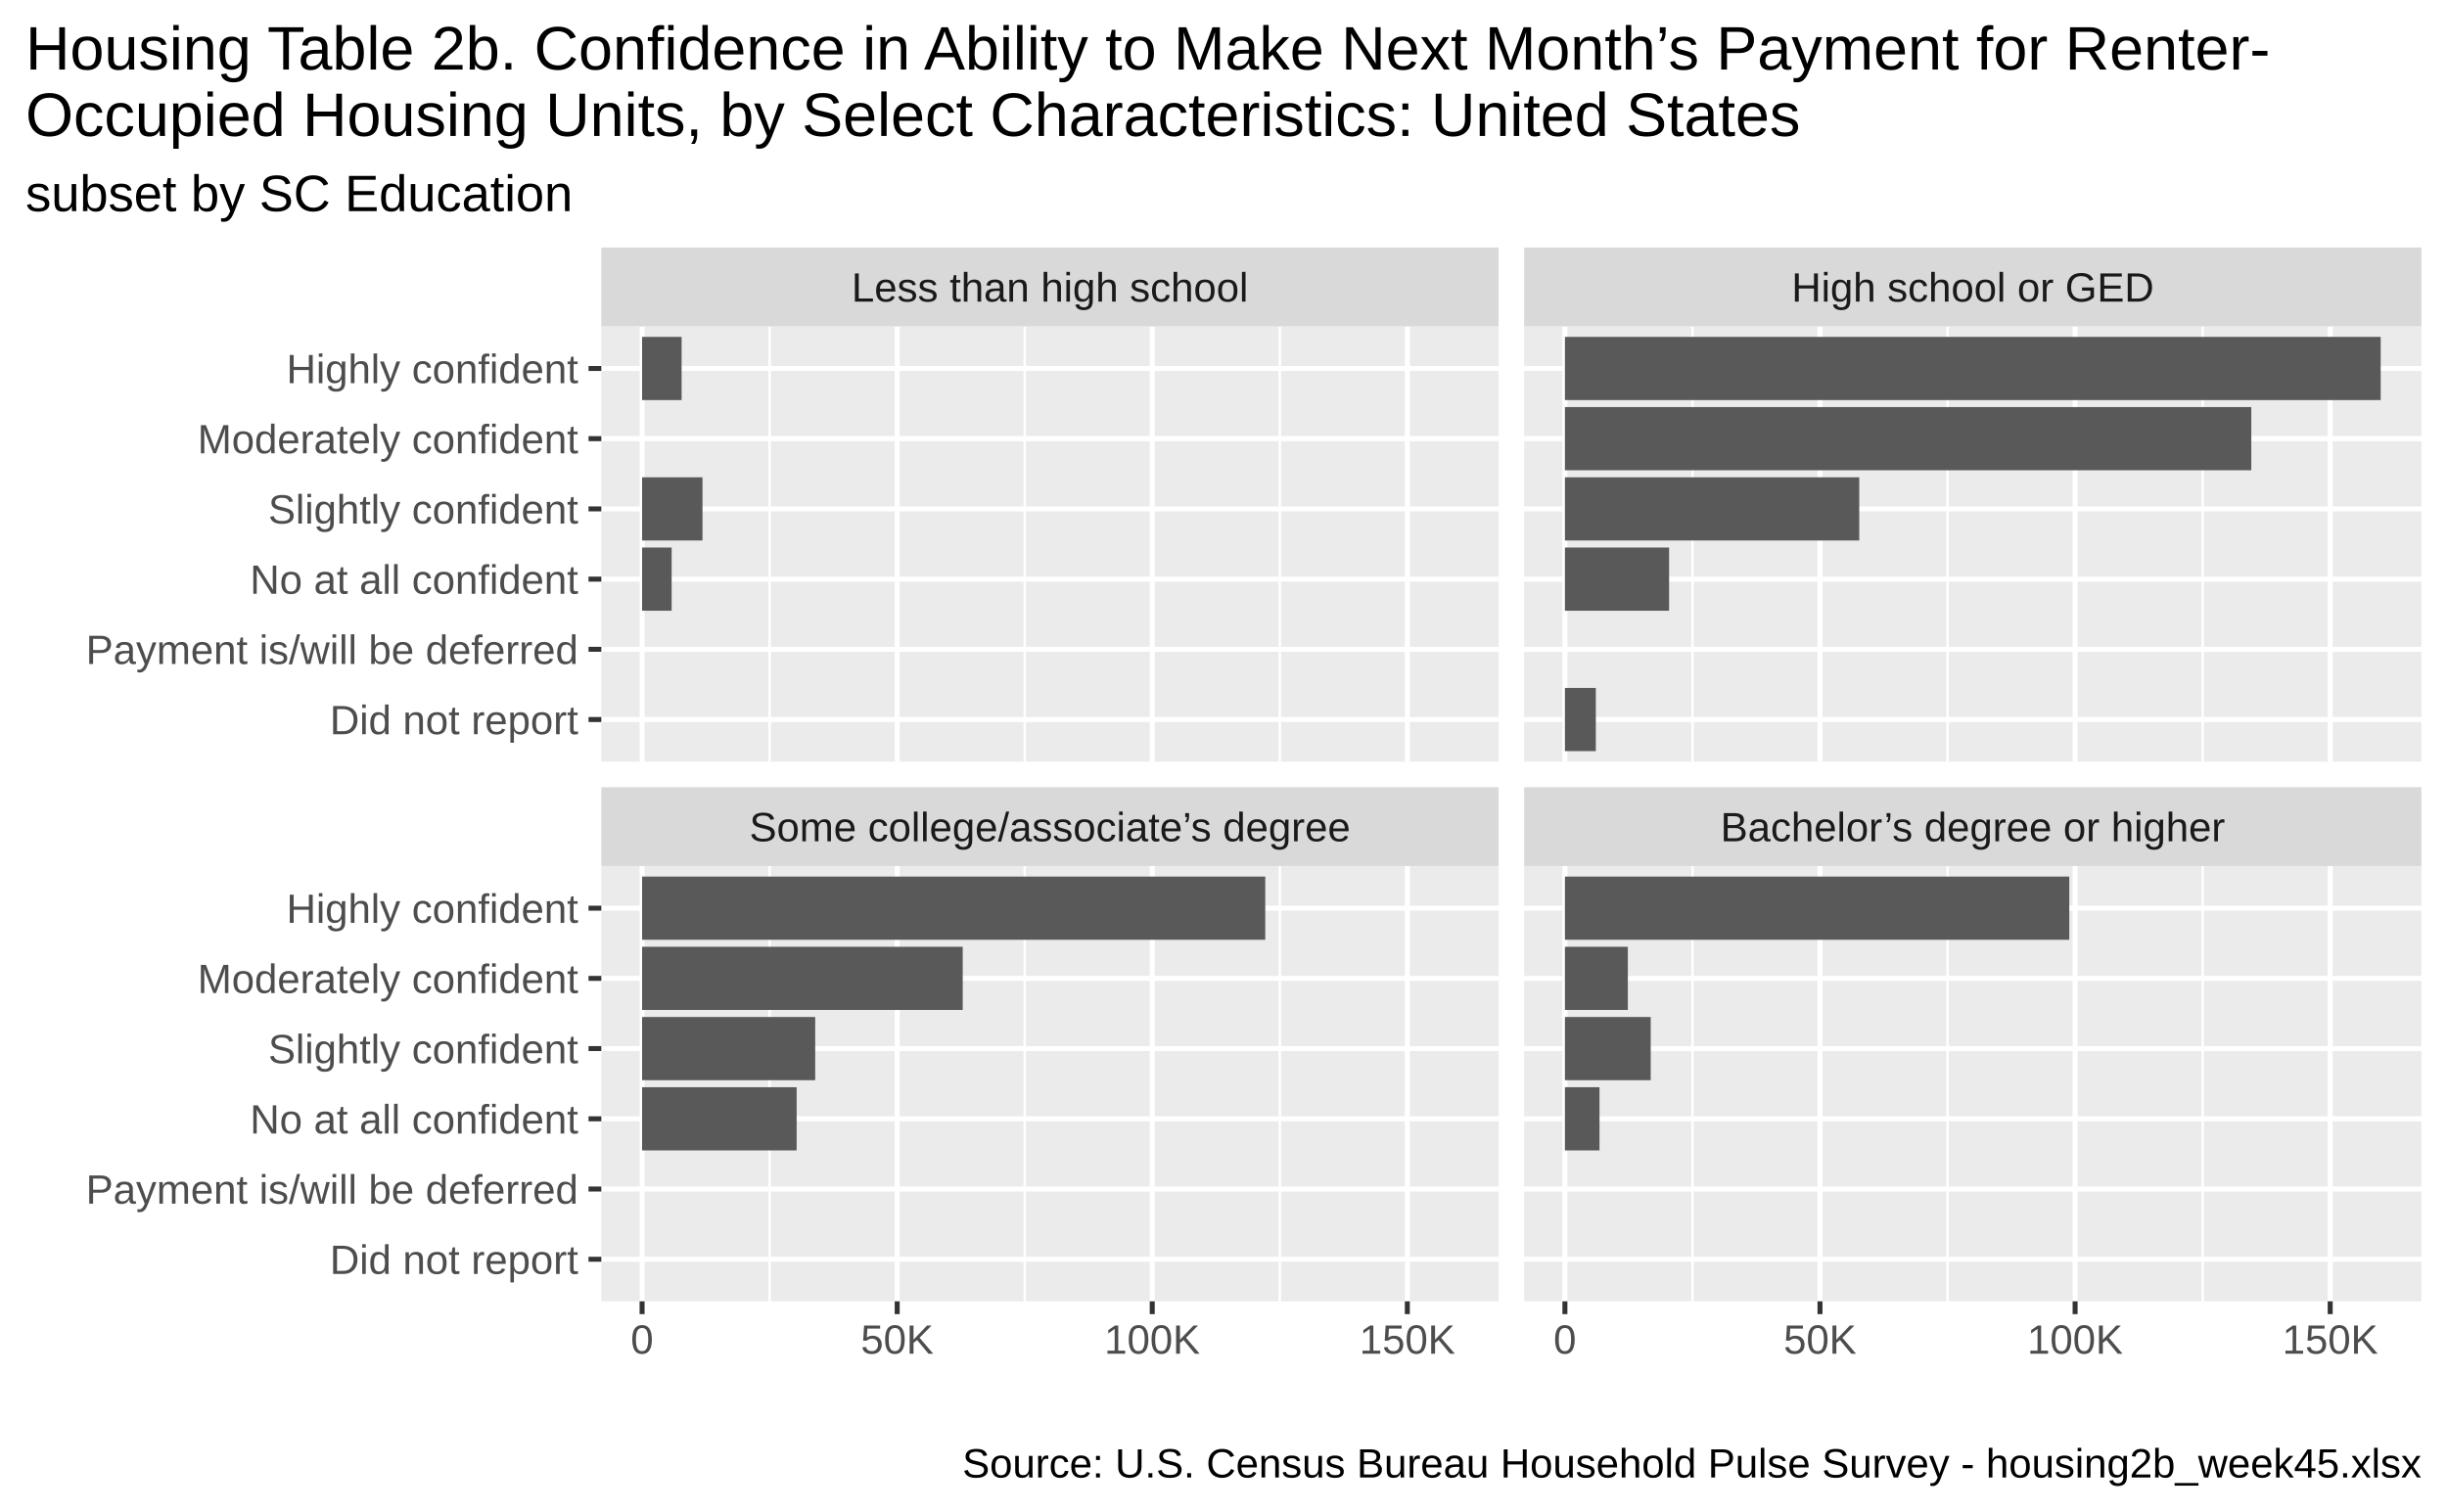
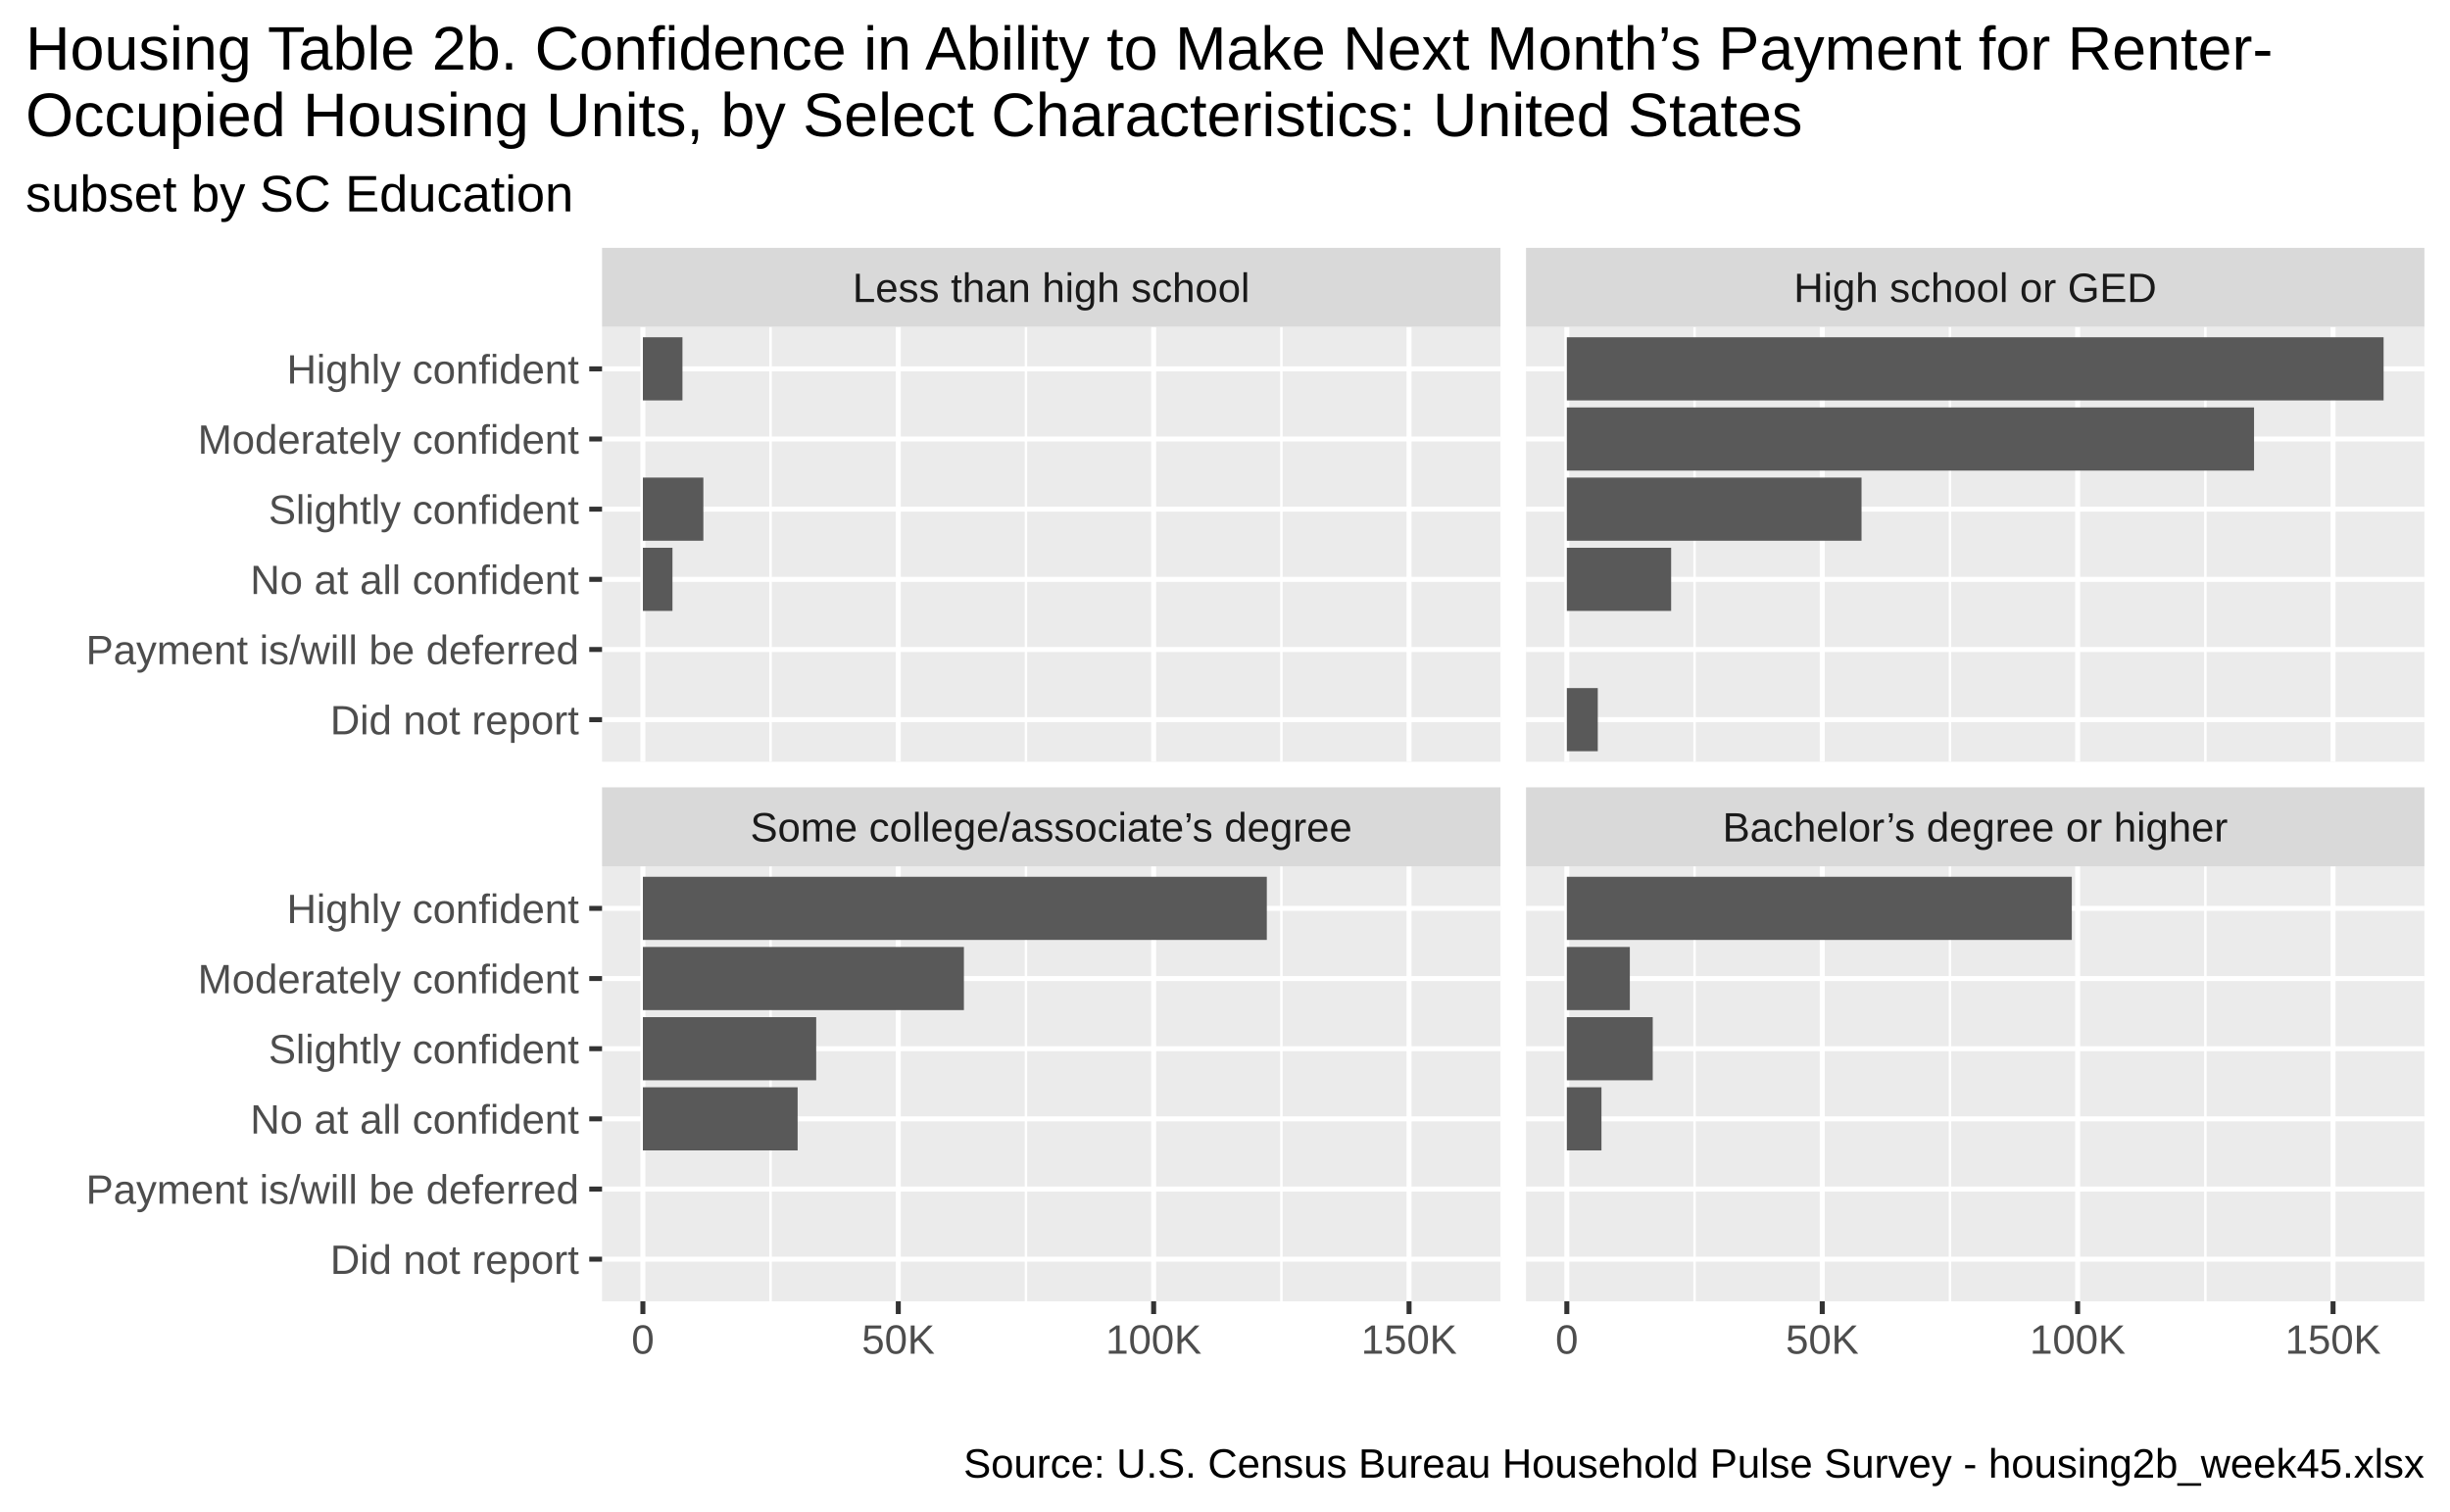
- <svg xmlns="http://www.w3.org/2000/svg" class="svglite" width="525.00pt" height="324.38pt" viewBox="0 0 525.00 324.38">
+ <svg xmlns="http://www.w3.org/2000/svg" class="svglite" width="525.00pt" height="324.00pt" viewBox="0 0 525.00 324.00">
  <defs>
    <style type="text/css">
    .svglite line, .svglite polyline, .svglite polygon, .svglite path, .svglite rect, .svglite circle {
      fill: none;
      stroke: #000000;
      stroke-linecap: round;
      stroke-linejoin: round;
      stroke-miterlimit: 10.00;
    }
    .svglite text {
      white-space: pre;
    }
  </style>
  </defs>
  <rect width="100%" height="100%" style="stroke: none; fill: #FFFFFF;" />
  <defs>
-     <clipPath id="cpMC4wMHw1MjUuMDB8MC4wMHwzMjQuMzg=">
-       <rect x="0.00" y="0.00" width="525.00" height="324.38" />
-     </clipPath>
-   </defs>
-   <g clip-path="url(#cpMC4wMHw1MjUuMDB8MC4wMHwzMjQuMzg=)">
-     <rect x="-0" y="-0" width="525.00" height="324.38" style="stroke-width: 1.07; stroke: #FFFFFF; fill: #FFFFFF;" />
-   </g>
-   <defs>
-     <clipPath id="cpMTI5LjAxfDMyMS41Mnw3MC4wM3wxNjMuNDQ=">
-       <rect x="129.01" y="70.03" width="192.52" height="93.41" />
-     </clipPath>
-   </defs>
-   <g clip-path="url(#cpMTI5LjAxfDMyMS41Mnw3MC4wM3wxNjMuNDQ=)">
-     <rect x="129.01" y="70.03" width="192.52" height="93.41" style="stroke-width: 1.07; stroke: none; fill: #EBEBEB;" />
-     <polyline points="165.12,163.44 165.12,70.03 " style="stroke-width: 0.53; stroke: #FFFFFF; stroke-linecap: butt;" />
-     <polyline points="219.85,163.44 219.85,70.03 " style="stroke-width: 0.53; stroke: #FFFFFF; stroke-linecap: butt;" />
-     <polyline points="274.58,163.44 274.58,70.03 " style="stroke-width: 0.53; stroke: #FFFFFF; stroke-linecap: butt;" />
-     <polyline points="129.01,154.40 321.52,154.40 " style="stroke-width: 1.07; stroke: #FFFFFF; stroke-linecap: butt;" />
-     <polyline points="129.01,139.33 321.52,139.33 " style="stroke-width: 1.07; stroke: #FFFFFF; stroke-linecap: butt;" />
-     <polyline points="129.01,124.27 321.52,124.27 " style="stroke-width: 1.07; stroke: #FFFFFF; stroke-linecap: butt;" />
-     <polyline points="129.01,109.20 321.52,109.20 " style="stroke-width: 1.07; stroke: #FFFFFF; stroke-linecap: butt;" />
-     <polyline points="129.01,94.13 321.52,94.13 " style="stroke-width: 1.07; stroke: #FFFFFF; stroke-linecap: butt;" />
-     <polyline points="129.01,79.07 321.52,79.07 " style="stroke-width: 1.07; stroke: #FFFFFF; stroke-linecap: butt;" />
-     <polyline points="137.76,163.44 137.76,70.03 " style="stroke-width: 1.07; stroke: #FFFFFF; stroke-linecap: butt;" />
-     <polyline points="192.49,163.44 192.49,70.03 " style="stroke-width: 1.07; stroke: #FFFFFF; stroke-linecap: butt;" />
-     <polyline points="247.21,163.44 247.21,70.03 " style="stroke-width: 1.07; stroke: #FFFFFF; stroke-linecap: butt;" />
-     <polyline points="301.94,163.44 301.94,70.03 " style="stroke-width: 1.07; stroke: #FFFFFF; stroke-linecap: butt;" />
-     <rect x="137.76" y="147.62" width="0.00" height="13.56" style="stroke-width: 1.07; stroke: none; stroke-linecap: square; stroke-linejoin: miter; fill: #595959;" />
-     <rect x="137.76" y="72.29" width="8.48" height="13.56" style="stroke-width: 1.07; stroke: none; stroke-linecap: square; stroke-linejoin: miter; fill: #595959;" />
-     <rect x="137.76" y="87.35" width="0.00" height="13.56" style="stroke-width: 1.07; stroke: none; stroke-linecap: square; stroke-linejoin: miter; fill: #595959;" />
-     <rect x="137.76" y="117.49" width="6.34" height="13.56" style="stroke-width: 1.07; stroke: none; stroke-linecap: square; stroke-linejoin: miter; fill: #595959;" />
-     <rect x="137.76" y="132.55" width="0.00" height="13.56" style="stroke-width: 1.07; stroke: none; stroke-linecap: square; stroke-linejoin: miter; fill: #595959;" />
-     <rect x="137.76" y="102.42" width="12.96" height="13.56" style="stroke-width: 1.07; stroke: none; stroke-linecap: square; stroke-linejoin: miter; fill: #595959;" />
-   </g>
-   <g clip-path="url(#cpMC4wMHw1MjUuMDB8MC4wMHwzMjQuMzg=)">
- </g>
-   <defs>
-     <clipPath id="cpMTI5LjAxfDMyMS41MnwxODUuODR8Mjc5LjI1">
-       <rect x="129.01" y="185.84" width="192.52" height="93.41" />
-     </clipPath>
-   </defs>
-   <g clip-path="url(#cpMTI5LjAxfDMyMS41MnwxODUuODR8Mjc5LjI1)">
-     <rect x="129.01" y="185.84" width="192.52" height="93.41" style="stroke-width: 1.07; stroke: none; fill: #EBEBEB;" />
-     <polyline points="165.12,279.25 165.12,185.84 " style="stroke-width: 0.53; stroke: #FFFFFF; stroke-linecap: butt;" />
-     <polyline points="219.85,279.25 219.85,185.84 " style="stroke-width: 0.53; stroke: #FFFFFF; stroke-linecap: butt;" />
-     <polyline points="274.58,279.25 274.58,185.84 " style="stroke-width: 0.53; stroke: #FFFFFF; stroke-linecap: butt;" />
-     <polyline points="129.01,270.21 321.52,270.21 " style="stroke-width: 1.07; stroke: #FFFFFF; stroke-linecap: butt;" />
-     <polyline points="129.01,255.14 321.52,255.14 " style="stroke-width: 1.07; stroke: #FFFFFF; stroke-linecap: butt;" />
-     <polyline points="129.01,240.08 321.52,240.08 " style="stroke-width: 1.07; stroke: #FFFFFF; stroke-linecap: butt;" />
-     <polyline points="129.01,225.01 321.52,225.01 " style="stroke-width: 1.07; stroke: #FFFFFF; stroke-linecap: butt;" />
-     <polyline points="129.01,209.94 321.52,209.94 " style="stroke-width: 1.07; stroke: #FFFFFF; stroke-linecap: butt;" />
-     <polyline points="129.01,194.88 321.52,194.88 " style="stroke-width: 1.07; stroke: #FFFFFF; stroke-linecap: butt;" />
-     <polyline points="137.76,279.25 137.76,185.84 " style="stroke-width: 1.07; stroke: #FFFFFF; stroke-linecap: butt;" />
-     <polyline points="192.49,279.25 192.49,185.84 " style="stroke-width: 1.07; stroke: #FFFFFF; stroke-linecap: butt;" />
-     <polyline points="247.21,279.25 247.21,185.84 " style="stroke-width: 1.07; stroke: #FFFFFF; stroke-linecap: butt;" />
-     <polyline points="301.94,279.25 301.94,185.84 " style="stroke-width: 1.07; stroke: #FFFFFF; stroke-linecap: butt;" />
-     <rect x="137.76" y="263.43" width="0.00" height="13.56" style="stroke-width: 1.07; stroke: none; stroke-linecap: square; stroke-linejoin: miter; fill: #595959;" />
-     <rect x="137.76" y="188.10" width="133.70" height="13.56" style="stroke-width: 1.07; stroke: none; stroke-linecap: square; stroke-linejoin: miter; fill: #595959;" />
-     <rect x="137.76" y="203.16" width="68.79" height="13.56" style="stroke-width: 1.07; stroke: none; stroke-linecap: square; stroke-linejoin: miter; fill: #595959;" />
-     <rect x="137.76" y="233.30" width="33.16" height="13.56" style="stroke-width: 1.07; stroke: none; stroke-linecap: square; stroke-linejoin: miter; fill: #595959;" />
-     <rect x="137.76" y="248.36" width="0.00" height="13.56" style="stroke-width: 1.07; stroke: none; stroke-linecap: square; stroke-linejoin: miter; fill: #595959;" />
-     <rect x="137.76" y="218.23" width="37.14" height="13.56" style="stroke-width: 1.07; stroke: none; stroke-linecap: square; stroke-linejoin: miter; fill: #595959;" />
-   </g>
-   <g clip-path="url(#cpMC4wMHw1MjUuMDB8MC4wMHwzMjQuMzg=)">
- </g>
-   <defs>
-     <clipPath id="cpMzI3LjAwfDUxOS41Mnw3MC4wM3wxNjMuNDQ=">
-       <rect x="327.00" y="70.03" width="192.52" height="93.41" />
-     </clipPath>
-   </defs>
-   <g clip-path="url(#cpMzI3LjAwfDUxOS41Mnw3MC4wM3wxNjMuNDQ=)">
-     <rect x="327.00" y="70.03" width="192.52" height="93.41" style="stroke-width: 1.07; stroke: none; fill: #EBEBEB;" />
-     <polyline points="363.12,163.44 363.12,70.03 " style="stroke-width: 0.53; stroke: #FFFFFF; stroke-linecap: butt;" />
-     <polyline points="417.85,163.44 417.85,70.03 " style="stroke-width: 0.53; stroke: #FFFFFF; stroke-linecap: butt;" />
-     <polyline points="472.58,163.44 472.58,70.03 " style="stroke-width: 0.53; stroke: #FFFFFF; stroke-linecap: butt;" />
-     <polyline points="327.00,154.40 519.52,154.40 " style="stroke-width: 1.07; stroke: #FFFFFF; stroke-linecap: butt;" />
-     <polyline points="327.00,139.33 519.52,139.33 " style="stroke-width: 1.07; stroke: #FFFFFF; stroke-linecap: butt;" />
-     <polyline points="327.00,124.27 519.52,124.27 " style="stroke-width: 1.07; stroke: #FFFFFF; stroke-linecap: butt;" />
-     <polyline points="327.00,109.20 519.52,109.20 " style="stroke-width: 1.07; stroke: #FFFFFF; stroke-linecap: butt;" />
-     <polyline points="327.00,94.13 519.52,94.13 " style="stroke-width: 1.07; stroke: #FFFFFF; stroke-linecap: butt;" />
-     <polyline points="327.00,79.07 519.52,79.07 " style="stroke-width: 1.07; stroke: #FFFFFF; stroke-linecap: butt;" />
-     <polyline points="335.75,163.44 335.75,70.03 " style="stroke-width: 1.07; stroke: #FFFFFF; stroke-linecap: butt;" />
-     <polyline points="390.48,163.44 390.48,70.03 " style="stroke-width: 1.07; stroke: #FFFFFF; stroke-linecap: butt;" />
-     <polyline points="445.21,163.44 445.21,70.03 " style="stroke-width: 1.07; stroke: #FFFFFF; stroke-linecap: butt;" />
-     <polyline points="499.94,163.44 499.94,70.03 " style="stroke-width: 1.07; stroke: #FFFFFF; stroke-linecap: butt;" />
-     <rect x="335.75" y="147.62" width="6.63" height="13.56" style="stroke-width: 1.07; stroke: none; stroke-linecap: square; stroke-linejoin: miter; fill: #595959;" />
-     <rect x="335.75" y="72.29" width="175.02" height="13.56" style="stroke-width: 1.07; stroke: none; stroke-linecap: square; stroke-linejoin: miter; fill: #595959;" />
-     <rect x="335.75" y="87.35" width="147.26" height="13.56" style="stroke-width: 1.07; stroke: none; stroke-linecap: square; stroke-linejoin: miter; fill: #595959;" />
-     <rect x="335.75" y="117.49" width="22.35" height="13.56" style="stroke-width: 1.07; stroke: none; stroke-linecap: square; stroke-linejoin: miter; fill: #595959;" />
-     <rect x="335.75" y="132.55" width="0.00" height="13.56" style="stroke-width: 1.07; stroke: none; stroke-linecap: square; stroke-linejoin: miter; fill: #595959;" />
-     <rect x="335.75" y="102.42" width="63.15" height="13.56" style="stroke-width: 1.07; stroke: none; stroke-linecap: square; stroke-linejoin: miter; fill: #595959;" />
-   </g>
-   <g clip-path="url(#cpMC4wMHw1MjUuMDB8MC4wMHwzMjQuMzg=)">
- </g>
-   <defs>
-     <clipPath id="cpMzI3LjAwfDUxOS41MnwxODUuODR8Mjc5LjI1">
-       <rect x="327.00" y="185.84" width="192.52" height="93.41" />
-     </clipPath>
-   </defs>
-   <g clip-path="url(#cpMzI3LjAwfDUxOS41MnwxODUuODR8Mjc5LjI1)">
-     <rect x="327.00" y="185.84" width="192.52" height="93.41" style="stroke-width: 1.07; stroke: none; fill: #EBEBEB;" />
-     <polyline points="363.12,279.25 363.12,185.84 " style="stroke-width: 0.53; stroke: #FFFFFF; stroke-linecap: butt;" />
-     <polyline points="417.85,279.25 417.85,185.84 " style="stroke-width: 0.53; stroke: #FFFFFF; stroke-linecap: butt;" />
-     <polyline points="472.58,279.25 472.58,185.84 " style="stroke-width: 0.53; stroke: #FFFFFF; stroke-linecap: butt;" />
-     <polyline points="327.00,270.21 519.52,270.21 " style="stroke-width: 1.07; stroke: #FFFFFF; stroke-linecap: butt;" />
-     <polyline points="327.00,255.14 519.52,255.14 " style="stroke-width: 1.07; stroke: #FFFFFF; stroke-linecap: butt;" />
-     <polyline points="327.00,240.08 519.52,240.08 " style="stroke-width: 1.07; stroke: #FFFFFF; stroke-linecap: butt;" />
-     <polyline points="327.00,225.01 519.52,225.01 " style="stroke-width: 1.07; stroke: #FFFFFF; stroke-linecap: butt;" />
-     <polyline points="327.00,209.94 519.52,209.94 " style="stroke-width: 1.07; stroke: #FFFFFF; stroke-linecap: butt;" />
-     <polyline points="327.00,194.88 519.52,194.88 " style="stroke-width: 1.07; stroke: #FFFFFF; stroke-linecap: butt;" />
-     <polyline points="335.75,279.25 335.75,185.84 " style="stroke-width: 1.07; stroke: #FFFFFF; stroke-linecap: butt;" />
-     <polyline points="390.48,279.25 390.48,185.84 " style="stroke-width: 1.07; stroke: #FFFFFF; stroke-linecap: butt;" />
-     <polyline points="445.21,279.25 445.21,185.84 " style="stroke-width: 1.07; stroke: #FFFFFF; stroke-linecap: butt;" />
-     <polyline points="499.94,279.25 499.94,185.84 " style="stroke-width: 1.07; stroke: #FFFFFF; stroke-linecap: butt;" />
-     <rect x="335.75" y="263.43" width="0.00" height="13.56" style="stroke-width: 1.07; stroke: none; stroke-linecap: square; stroke-linejoin: miter; fill: #595959;" />
-     <rect x="335.75" y="188.10" width="108.21" height="13.56" style="stroke-width: 1.07; stroke: none; stroke-linecap: square; stroke-linejoin: miter; fill: #595959;" />
-     <rect x="335.75" y="203.16" width="13.50" height="13.56" style="stroke-width: 1.07; stroke: none; stroke-linecap: square; stroke-linejoin: miter; fill: #595959;" />
-     <rect x="335.75" y="233.30" width="7.42" height="13.56" style="stroke-width: 1.07; stroke: none; stroke-linecap: square; stroke-linejoin: miter; fill: #595959;" />
-     <rect x="335.75" y="248.36" width="0.00" height="13.56" style="stroke-width: 1.07; stroke: none; stroke-linecap: square; stroke-linejoin: miter; fill: #595959;" />
-     <rect x="335.75" y="218.23" width="18.41" height="13.56" style="stroke-width: 1.07; stroke: none; stroke-linecap: square; stroke-linejoin: miter; fill: #595959;" />
-   </g>
-   <g clip-path="url(#cpMC4wMHw1MjUuMDB8MC4wMHwzMjQuMzg=)">
- </g>
-   <defs>
-     <clipPath id="cpMTI5LjAxfDMyMS41MnwxNjguOTJ8MTg1Ljg0">
-       <rect x="129.01" y="168.92" width="192.52" height="16.92" />
-     </clipPath>
-   </defs>
-   <g clip-path="url(#cpMTI5LjAxfDMyMS41MnwxNjguOTJ8MTg1Ljg0)">
-     <rect x="129.01" y="168.92" width="192.52" height="16.92" style="stroke-width: 1.07; stroke: none; fill: #D9D9D9;" />
-     <text x="225.26" y="180.53" text-anchor="middle" style="font-size: 8.80px;fill: #1A1A1A; font-family: &quot;Arial&quot;;" textLength="129.00px" lengthAdjust="spacingAndGlyphs">Some college/associate’s degree</text>
-   </g>
-   <g clip-path="url(#cpMC4wMHw1MjUuMDB8MC4wMHwzMjQuMzg=)">
- </g>
-   <defs>
-     <clipPath id="cpMzI3LjAwfDUxOS41MnwxNjguOTJ8MTg1Ljg0">
-       <rect x="327.00" y="168.92" width="192.52" height="16.92" />
-     </clipPath>
-   </defs>
-   <g clip-path="url(#cpMzI3LjAwfDUxOS41MnwxNjguOTJ8MTg1Ljg0)">
-     <rect x="327.00" y="168.92" width="192.52" height="16.92" style="stroke-width: 1.07; stroke: none; fill: #D9D9D9;" />
-     <text x="423.26" y="180.53" text-anchor="middle" style="font-size: 8.80px;fill: #1A1A1A; font-family: &quot;Arial&quot;;" textLength="108.30px" lengthAdjust="spacingAndGlyphs">Bachelor’s degree or higher</text>
-   </g>
-   <g clip-path="url(#cpMC4wMHw1MjUuMDB8MC4wMHwzMjQuMzg=)">
+     <clipPath id="cpMC4wMHw1MjUuMDB8MC4wMHwzMjQuMDA=">
+       <rect x="0.00" y="0.00" width="525.00" height="324.00" />
+     </clipPath>
+   </defs>
+   <g clip-path="url(#cpMC4wMHw1MjUuMDB8MC4wMHwzMjQuMDA=)">
+     <rect x="-0" y="0.00" width="525.00" height="324.00" style="stroke-width: 1.07; stroke: #FFFFFF; fill: #FFFFFF;" />
+   </g>
+   <defs>
+     <clipPath id="cpMTI5LjAxfDMyMS41Mnw3MC4wM3wxNjMuMjU=">
+       <rect x="129.01" y="70.03" width="192.52" height="93.23" />
+     </clipPath>
+   </defs>
+   <g clip-path="url(#cpMTI5LjAxfDMyMS41Mnw3MC4wM3wxNjMuMjU=)">
+     <rect x="129.01" y="70.03" width="192.52" height="93.23" style="stroke-width: 1.07; stroke: none; fill: #EBEBEB;" />
+     <polyline points="165.12,163.25 165.12,70.03 " style="stroke-width: 0.53; stroke: #FFFFFF; stroke-linecap: butt;" />
+     <polyline points="219.85,163.25 219.85,70.03 " style="stroke-width: 0.53; stroke: #FFFFFF; stroke-linecap: butt;" />
+     <polyline points="274.58,163.25 274.58,70.03 " style="stroke-width: 0.53; stroke: #FFFFFF; stroke-linecap: butt;" />
+     <polyline points="129.01,154.23 321.52,154.23 " style="stroke-width: 1.07; stroke: #FFFFFF; stroke-linecap: butt;" />
+     <polyline points="129.01,139.19 321.52,139.19 " style="stroke-width: 1.07; stroke: #FFFFFF; stroke-linecap: butt;" />
+     <polyline points="129.01,124.16 321.52,124.16 " style="stroke-width: 1.07; stroke: #FFFFFF; stroke-linecap: butt;" />
+     <polyline points="129.01,109.12 321.52,109.12 " style="stroke-width: 1.07; stroke: #FFFFFF; stroke-linecap: butt;" />
+     <polyline points="129.01,94.08 321.52,94.08 " style="stroke-width: 1.07; stroke: #FFFFFF; stroke-linecap: butt;" />
+     <polyline points="129.01,79.05 321.52,79.05 " style="stroke-width: 1.07; stroke: #FFFFFF; stroke-linecap: butt;" />
+     <polyline points="137.76,163.25 137.76,70.03 " style="stroke-width: 1.07; stroke: #FFFFFF; stroke-linecap: butt;" />
+     <polyline points="192.49,163.25 192.49,70.03 " style="stroke-width: 1.07; stroke: #FFFFFF; stroke-linecap: butt;" />
+     <polyline points="247.21,163.25 247.21,70.03 " style="stroke-width: 1.07; stroke: #FFFFFF; stroke-linecap: butt;" />
+     <polyline points="301.94,163.25 301.94,70.03 " style="stroke-width: 1.07; stroke: #FFFFFF; stroke-linecap: butt;" />
+     <rect x="137.76" y="147.46" width="0.00" height="13.53" style="stroke-width: 1.07; stroke: none; stroke-linecap: square; stroke-linejoin: miter; fill: #595959;" />
+     <rect x="137.76" y="72.28" width="8.48" height="13.53" style="stroke-width: 1.07; stroke: none; stroke-linecap: square; stroke-linejoin: miter; fill: #595959;" />
+     <rect x="137.76" y="87.32" width="0.00" height="13.53" style="stroke-width: 1.07; stroke: none; stroke-linecap: square; stroke-linejoin: miter; fill: #595959;" />
+     <rect x="137.76" y="117.39" width="6.34" height="13.53" style="stroke-width: 1.07; stroke: none; stroke-linecap: square; stroke-linejoin: miter; fill: #595959;" />
+     <rect x="137.76" y="132.43" width="0.00" height="13.53" style="stroke-width: 1.07; stroke: none; stroke-linecap: square; stroke-linejoin: miter; fill: #595959;" />
+     <rect x="137.76" y="102.35" width="12.96" height="13.53" style="stroke-width: 1.07; stroke: none; stroke-linecap: square; stroke-linejoin: miter; fill: #595959;" />
+   </g>
+   <g clip-path="url(#cpMC4wMHw1MjUuMDB8MC4wMHwzMjQuMDA=)">
+ </g>
+   <defs>
+     <clipPath id="cpMTI5LjAxfDMyMS41MnwxODUuNjV8Mjc4Ljg3">
+       <rect x="129.01" y="185.65" width="192.52" height="93.23" />
+     </clipPath>
+   </defs>
+   <g clip-path="url(#cpMTI5LjAxfDMyMS41MnwxODUuNjV8Mjc4Ljg3)">
+     <rect x="129.01" y="185.65" width="192.52" height="93.23" style="stroke-width: 1.07; stroke: none; fill: #EBEBEB;" />
+     <polyline points="165.12,278.87 165.12,185.65 " style="stroke-width: 0.53; stroke: #FFFFFF; stroke-linecap: butt;" />
+     <polyline points="219.85,278.87 219.85,185.65 " style="stroke-width: 0.53; stroke: #FFFFFF; stroke-linecap: butt;" />
+     <polyline points="274.58,278.87 274.58,185.65 " style="stroke-width: 0.53; stroke: #FFFFFF; stroke-linecap: butt;" />
+     <polyline points="129.01,269.85 321.52,269.85 " style="stroke-width: 1.07; stroke: #FFFFFF; stroke-linecap: butt;" />
+     <polyline points="129.01,254.82 321.52,254.82 " style="stroke-width: 1.07; stroke: #FFFFFF; stroke-linecap: butt;" />
+     <polyline points="129.01,239.78 321.52,239.78 " style="stroke-width: 1.07; stroke: #FFFFFF; stroke-linecap: butt;" />
+     <polyline points="129.01,224.74 321.52,224.74 " style="stroke-width: 1.07; stroke: #FFFFFF; stroke-linecap: butt;" />
+     <polyline points="129.01,209.71 321.52,209.71 " style="stroke-width: 1.07; stroke: #FFFFFF; stroke-linecap: butt;" />
+     <polyline points="129.01,194.67 321.52,194.67 " style="stroke-width: 1.07; stroke: #FFFFFF; stroke-linecap: butt;" />
+     <polyline points="137.76,278.87 137.76,185.65 " style="stroke-width: 1.07; stroke: #FFFFFF; stroke-linecap: butt;" />
+     <polyline points="192.49,278.87 192.49,185.65 " style="stroke-width: 1.07; stroke: #FFFFFF; stroke-linecap: butt;" />
+     <polyline points="247.21,278.87 247.21,185.65 " style="stroke-width: 1.07; stroke: #FFFFFF; stroke-linecap: butt;" />
+     <polyline points="301.94,278.87 301.94,185.65 " style="stroke-width: 1.07; stroke: #FFFFFF; stroke-linecap: butt;" />
+     <rect x="137.76" y="263.09" width="0.00" height="13.53" style="stroke-width: 1.07; stroke: none; stroke-linecap: square; stroke-linejoin: miter; fill: #595959;" />
+     <rect x="137.76" y="187.90" width="133.70" height="13.53" style="stroke-width: 1.07; stroke: none; stroke-linecap: square; stroke-linejoin: miter; fill: #595959;" />
+     <rect x="137.76" y="202.94" width="68.79" height="13.53" style="stroke-width: 1.07; stroke: none; stroke-linecap: square; stroke-linejoin: miter; fill: #595959;" />
+     <rect x="137.76" y="233.01" width="33.16" height="13.53" style="stroke-width: 1.07; stroke: none; stroke-linecap: square; stroke-linejoin: miter; fill: #595959;" />
+     <rect x="137.76" y="248.05" width="0.00" height="13.53" style="stroke-width: 1.07; stroke: none; stroke-linecap: square; stroke-linejoin: miter; fill: #595959;" />
+     <rect x="137.76" y="217.98" width="37.14" height="13.53" style="stroke-width: 1.07; stroke: none; stroke-linecap: square; stroke-linejoin: miter; fill: #595959;" />
+   </g>
+   <g clip-path="url(#cpMC4wMHw1MjUuMDB8MC4wMHwzMjQuMDA=)">
+ </g>
+   <defs>
+     <clipPath id="cpMzI3LjAwfDUxOS41Mnw3MC4wM3wxNjMuMjU=">
+       <rect x="327.00" y="70.03" width="192.52" height="93.23" />
+     </clipPath>
+   </defs>
+   <g clip-path="url(#cpMzI3LjAwfDUxOS41Mnw3MC4wM3wxNjMuMjU=)">
+     <rect x="327.00" y="70.03" width="192.52" height="93.23" style="stroke-width: 1.07; stroke: none; fill: #EBEBEB;" />
+     <polyline points="363.12,163.25 363.12,70.03 " style="stroke-width: 0.53; stroke: #FFFFFF; stroke-linecap: butt;" />
+     <polyline points="417.85,163.25 417.85,70.03 " style="stroke-width: 0.53; stroke: #FFFFFF; stroke-linecap: butt;" />
+     <polyline points="472.58,163.25 472.58,70.03 " style="stroke-width: 0.53; stroke: #FFFFFF; stroke-linecap: butt;" />
+     <polyline points="327.00,154.23 519.52,154.23 " style="stroke-width: 1.07; stroke: #FFFFFF; stroke-linecap: butt;" />
+     <polyline points="327.00,139.19 519.52,139.19 " style="stroke-width: 1.07; stroke: #FFFFFF; stroke-linecap: butt;" />
+     <polyline points="327.00,124.16 519.52,124.16 " style="stroke-width: 1.07; stroke: #FFFFFF; stroke-linecap: butt;" />
+     <polyline points="327.00,109.12 519.52,109.12 " style="stroke-width: 1.07; stroke: #FFFFFF; stroke-linecap: butt;" />
+     <polyline points="327.00,94.08 519.52,94.08 " style="stroke-width: 1.07; stroke: #FFFFFF; stroke-linecap: butt;" />
+     <polyline points="327.00,79.05 519.52,79.05 " style="stroke-width: 1.07; stroke: #FFFFFF; stroke-linecap: butt;" />
+     <polyline points="335.75,163.25 335.75,70.03 " style="stroke-width: 1.07; stroke: #FFFFFF; stroke-linecap: butt;" />
+     <polyline points="390.48,163.25 390.48,70.03 " style="stroke-width: 1.07; stroke: #FFFFFF; stroke-linecap: butt;" />
+     <polyline points="445.21,163.25 445.21,70.03 " style="stroke-width: 1.07; stroke: #FFFFFF; stroke-linecap: butt;" />
+     <polyline points="499.94,163.25 499.94,70.03 " style="stroke-width: 1.07; stroke: #FFFFFF; stroke-linecap: butt;" />
+     <rect x="335.75" y="147.46" width="6.63" height="13.53" style="stroke-width: 1.07; stroke: none; stroke-linecap: square; stroke-linejoin: miter; fill: #595959;" />
+     <rect x="335.75" y="72.28" width="175.02" height="13.53" style="stroke-width: 1.07; stroke: none; stroke-linecap: square; stroke-linejoin: miter; fill: #595959;" />
+     <rect x="335.75" y="87.32" width="147.26" height="13.53" style="stroke-width: 1.07; stroke: none; stroke-linecap: square; stroke-linejoin: miter; fill: #595959;" />
+     <rect x="335.75" y="117.39" width="22.35" height="13.53" style="stroke-width: 1.07; stroke: none; stroke-linecap: square; stroke-linejoin: miter; fill: #595959;" />
+     <rect x="335.75" y="132.43" width="0.00" height="13.53" style="stroke-width: 1.07; stroke: none; stroke-linecap: square; stroke-linejoin: miter; fill: #595959;" />
+     <rect x="335.75" y="102.35" width="63.15" height="13.53" style="stroke-width: 1.07; stroke: none; stroke-linecap: square; stroke-linejoin: miter; fill: #595959;" />
+   </g>
+   <g clip-path="url(#cpMC4wMHw1MjUuMDB8MC4wMHwzMjQuMDA=)">
+ </g>
+   <defs>
+     <clipPath id="cpMzI3LjAwfDUxOS41MnwxODUuNjV8Mjc4Ljg3">
+       <rect x="327.00" y="185.65" width="192.52" height="93.23" />
+     </clipPath>
+   </defs>
+   <g clip-path="url(#cpMzI3LjAwfDUxOS41MnwxODUuNjV8Mjc4Ljg3)">
+     <rect x="327.00" y="185.65" width="192.52" height="93.23" style="stroke-width: 1.07; stroke: none; fill: #EBEBEB;" />
+     <polyline points="363.12,278.87 363.12,185.65 " style="stroke-width: 0.53; stroke: #FFFFFF; stroke-linecap: butt;" />
+     <polyline points="417.85,278.87 417.85,185.65 " style="stroke-width: 0.53; stroke: #FFFFFF; stroke-linecap: butt;" />
+     <polyline points="472.58,278.87 472.58,185.65 " style="stroke-width: 0.53; stroke: #FFFFFF; stroke-linecap: butt;" />
+     <polyline points="327.00,269.85 519.52,269.85 " style="stroke-width: 1.07; stroke: #FFFFFF; stroke-linecap: butt;" />
+     <polyline points="327.00,254.82 519.52,254.82 " style="stroke-width: 1.07; stroke: #FFFFFF; stroke-linecap: butt;" />
+     <polyline points="327.00,239.78 519.52,239.78 " style="stroke-width: 1.07; stroke: #FFFFFF; stroke-linecap: butt;" />
+     <polyline points="327.00,224.74 519.52,224.74 " style="stroke-width: 1.07; stroke: #FFFFFF; stroke-linecap: butt;" />
+     <polyline points="327.00,209.71 519.52,209.71 " style="stroke-width: 1.07; stroke: #FFFFFF; stroke-linecap: butt;" />
+     <polyline points="327.00,194.67 519.52,194.67 " style="stroke-width: 1.07; stroke: #FFFFFF; stroke-linecap: butt;" />
+     <polyline points="335.75,278.87 335.75,185.65 " style="stroke-width: 1.07; stroke: #FFFFFF; stroke-linecap: butt;" />
+     <polyline points="390.48,278.87 390.48,185.65 " style="stroke-width: 1.07; stroke: #FFFFFF; stroke-linecap: butt;" />
+     <polyline points="445.21,278.87 445.21,185.65 " style="stroke-width: 1.07; stroke: #FFFFFF; stroke-linecap: butt;" />
+     <polyline points="499.94,278.87 499.94,185.65 " style="stroke-width: 1.07; stroke: #FFFFFF; stroke-linecap: butt;" />
+     <rect x="335.75" y="263.09" width="0.00" height="13.53" style="stroke-width: 1.07; stroke: none; stroke-linecap: square; stroke-linejoin: miter; fill: #595959;" />
+     <rect x="335.75" y="187.90" width="108.21" height="13.53" style="stroke-width: 1.07; stroke: none; stroke-linecap: square; stroke-linejoin: miter; fill: #595959;" />
+     <rect x="335.75" y="202.94" width="13.50" height="13.53" style="stroke-width: 1.07; stroke: none; stroke-linecap: square; stroke-linejoin: miter; fill: #595959;" />
+     <rect x="335.75" y="233.01" width="7.42" height="13.53" style="stroke-width: 1.07; stroke: none; stroke-linecap: square; stroke-linejoin: miter; fill: #595959;" />
+     <rect x="335.75" y="248.05" width="0.00" height="13.53" style="stroke-width: 1.07; stroke: none; stroke-linecap: square; stroke-linejoin: miter; fill: #595959;" />
+     <rect x="335.75" y="217.98" width="18.41" height="13.53" style="stroke-width: 1.07; stroke: none; stroke-linecap: square; stroke-linejoin: miter; fill: #595959;" />
+   </g>
+   <g clip-path="url(#cpMC4wMHw1MjUuMDB8MC4wMHwzMjQuMDA=)">
+ </g>
+   <defs>
+     <clipPath id="cpMTI5LjAxfDMyMS41MnwxNjguNzN8MTg1LjY1">
+       <rect x="129.01" y="168.73" width="192.52" height="16.92" />
+     </clipPath>
+   </defs>
+   <g clip-path="url(#cpMTI5LjAxfDMyMS41MnwxNjguNzN8MTg1LjY1)">
+     <rect x="129.01" y="168.73" width="192.52" height="16.92" style="stroke-width: 1.07; stroke: none; fill: #D9D9D9;" />
+     <text x="225.26" y="180.34" text-anchor="middle" style="font-size: 8.80px;fill: #1A1A1A; font-family: &quot;Arial&quot;;" textLength="129.00px" lengthAdjust="spacingAndGlyphs">Some college/associate’s degree</text>
+   </g>
+   <g clip-path="url(#cpMC4wMHw1MjUuMDB8MC4wMHwzMjQuMDA=)">
+ </g>
+   <defs>
+     <clipPath id="cpMzI3LjAwfDUxOS41MnwxNjguNzN8MTg1LjY1">
+       <rect x="327.00" y="168.73" width="192.52" height="16.92" />
+     </clipPath>
+   </defs>
+   <g clip-path="url(#cpMzI3LjAwfDUxOS41MnwxNjguNzN8MTg1LjY1)">
+     <rect x="327.00" y="168.73" width="192.52" height="16.92" style="stroke-width: 1.07; stroke: none; fill: #D9D9D9;" />
+     <text x="423.26" y="180.34" text-anchor="middle" style="font-size: 8.80px;fill: #1A1A1A; font-family: &quot;Arial&quot;;" textLength="108.30px" lengthAdjust="spacingAndGlyphs">Bachelor’s degree or higher</text>
+   </g>
+   <g clip-path="url(#cpMC4wMHw1MjUuMDB8MC4wMHwzMjQuMDA=)">
</g>
  <defs>
    <clipPath id="cpMTI5LjAxfDMyMS41Mnw1My4xMXw3MC4wMw==">
      <rect x="129.01" y="53.11" width="192.52" height="16.92" />
    </clipPath>
  </defs>
  <g clip-path="url(#cpMTI5LjAxfDMyMS41Mnw1My4xMXw3MC4wMw==)">
    <rect x="129.01" y="53.11" width="192.52" height="16.92" style="stroke-width: 1.07; stroke: none; fill: #D9D9D9;" />
    <text x="225.26" y="64.72" text-anchor="middle" style="font-size: 8.80px;fill: #1A1A1A; font-family: &quot;Arial&quot;;" textLength="85.15px" lengthAdjust="spacingAndGlyphs">Less than high school</text>
  </g>
-   <g clip-path="url(#cpMC4wMHw1MjUuMDB8MC4wMHwzMjQuMzg=)">
+   <g clip-path="url(#cpMC4wMHw1MjUuMDB8MC4wMHwzMjQuMDA=)">
</g>
  <defs>
    <clipPath id="cpMzI3LjAwfDUxOS41Mnw1My4xMXw3MC4wMw==">
      <rect x="327.00" y="53.11" width="192.52" height="16.92" />
    </clipPath>
  </defs>
  <g clip-path="url(#cpMzI3LjAwfDUxOS41Mnw1My4xMXw3MC4wMw==)">
    <rect x="327.00" y="53.11" width="192.52" height="16.92" style="stroke-width: 1.07; stroke: none; fill: #D9D9D9;" />
    <text x="423.26" y="64.72" text-anchor="middle" style="font-size: 8.80px;fill: #1A1A1A; font-family: &quot;Arial&quot;;" textLength="77.77px" lengthAdjust="spacingAndGlyphs">High school or GED</text>
  </g>
-   <g clip-path="url(#cpMC4wMHw1MjUuMDB8MC4wMHwzMjQuMzg=)">
-     <polyline points="137.76,281.99 137.76,279.25 " style="stroke-width: 1.07; stroke: #333333; stroke-linecap: butt;" />
-     <polyline points="192.49,281.99 192.49,279.25 " style="stroke-width: 1.07; stroke: #333333; stroke-linecap: butt;" />
-     <polyline points="247.21,281.99 247.21,279.25 " style="stroke-width: 1.07; stroke: #333333; stroke-linecap: butt;" />
-     <polyline points="301.94,281.99 301.94,279.25 " style="stroke-width: 1.07; stroke: #333333; stroke-linecap: butt;" />
-     <text x="137.76" y="290.48" text-anchor="middle" style="font-size: 8.80px;fill: #4D4D4D; font-family: &quot;Arial&quot;;" textLength="4.90px" lengthAdjust="spacingAndGlyphs">0</text>
-     <text x="192.49" y="290.48" text-anchor="middle" style="font-size: 8.80px;fill: #4D4D4D; font-family: &quot;Arial&quot;;" textLength="15.66px" lengthAdjust="spacingAndGlyphs">50K</text>
-     <text x="247.21" y="290.48" text-anchor="middle" style="font-size: 8.80px;fill: #4D4D4D; font-family: &quot;Arial&quot;;" textLength="20.56px" lengthAdjust="spacingAndGlyphs">100K</text>
-     <text x="301.94" y="290.48" text-anchor="middle" style="font-size: 8.80px;fill: #4D4D4D; font-family: &quot;Arial&quot;;" textLength="20.56px" lengthAdjust="spacingAndGlyphs">150K</text>
-     <polyline points="335.75,281.99 335.75,279.25 " style="stroke-width: 1.07; stroke: #333333; stroke-linecap: butt;" />
-     <polyline points="390.48,281.99 390.48,279.25 " style="stroke-width: 1.07; stroke: #333333; stroke-linecap: butt;" />
-     <polyline points="445.21,281.99 445.21,279.25 " style="stroke-width: 1.07; stroke: #333333; stroke-linecap: butt;" />
-     <polyline points="499.94,281.99 499.94,279.25 " style="stroke-width: 1.07; stroke: #333333; stroke-linecap: butt;" />
-     <text x="335.75" y="290.48" text-anchor="middle" style="font-size: 8.80px;fill: #4D4D4D; font-family: &quot;Arial&quot;;" textLength="4.90px" lengthAdjust="spacingAndGlyphs">0</text>
-     <text x="390.48" y="290.48" text-anchor="middle" style="font-size: 8.80px;fill: #4D4D4D; font-family: &quot;Arial&quot;;" textLength="15.66px" lengthAdjust="spacingAndGlyphs">50K</text>
-     <text x="445.21" y="290.48" text-anchor="middle" style="font-size: 8.80px;fill: #4D4D4D; font-family: &quot;Arial&quot;;" textLength="20.56px" lengthAdjust="spacingAndGlyphs">100K</text>
-     <text x="499.94" y="290.48" text-anchor="middle" style="font-size: 8.80px;fill: #4D4D4D; font-family: &quot;Arial&quot;;" textLength="20.56px" lengthAdjust="spacingAndGlyphs">150K</text>
-     <text x="124.07" y="157.55" text-anchor="end" style="font-size: 8.80px;fill: #4D4D4D; font-family: &quot;Arial&quot;;" textLength="53.33px" lengthAdjust="spacingAndGlyphs">Did not report</text>
-     <text x="124.07" y="142.48" text-anchor="end" style="font-size: 8.80px;fill: #4D4D4D; font-family: &quot;Arial&quot;;" textLength="105.66px" lengthAdjust="spacingAndGlyphs">Payment is/will be deferred</text>
-     <text x="124.07" y="127.42" text-anchor="end" style="font-size: 8.80px;fill: #4D4D4D; font-family: &quot;Arial&quot;;" textLength="70.46px" lengthAdjust="spacingAndGlyphs">No at all confident</text>
-     <text x="124.07" y="112.35" text-anchor="end" style="font-size: 8.80px;fill: #4D4D4D; font-family: &quot;Arial&quot;;" textLength="66.54px" lengthAdjust="spacingAndGlyphs">Slightly confident</text>
-     <text x="124.07" y="97.28" text-anchor="end" style="font-size: 8.80px;fill: #4D4D4D; font-family: &quot;Arial&quot;;" textLength="81.71px" lengthAdjust="spacingAndGlyphs">Moderately confident</text>
-     <text x="124.07" y="82.22" text-anchor="end" style="font-size: 8.80px;fill: #4D4D4D; font-family: &quot;Arial&quot;;" textLength="62.62px" lengthAdjust="spacingAndGlyphs">Highly confident</text>
-     <polyline points="126.27,154.40 129.01,154.40 " style="stroke-width: 1.07; stroke: #333333; stroke-linecap: butt;" />
-     <polyline points="126.27,139.33 129.01,139.33 " style="stroke-width: 1.07; stroke: #333333; stroke-linecap: butt;" />
-     <polyline points="126.27,124.27 129.01,124.27 " style="stroke-width: 1.07; stroke: #333333; stroke-linecap: butt;" />
-     <polyline points="126.27,109.20 129.01,109.20 " style="stroke-width: 1.07; stroke: #333333; stroke-linecap: butt;" />
-     <polyline points="126.27,94.13 129.01,94.13 " style="stroke-width: 1.07; stroke: #333333; stroke-linecap: butt;" />
-     <polyline points="126.27,79.07 129.01,79.07 " style="stroke-width: 1.07; stroke: #333333; stroke-linecap: butt;" />
-     <text x="124.07" y="273.36" text-anchor="end" style="font-size: 8.80px;fill: #4D4D4D; font-family: &quot;Arial&quot;;" textLength="53.33px" lengthAdjust="spacingAndGlyphs">Did not report</text>
-     <text x="124.07" y="258.29" text-anchor="end" style="font-size: 8.80px;fill: #4D4D4D; font-family: &quot;Arial&quot;;" textLength="105.66px" lengthAdjust="spacingAndGlyphs">Payment is/will be deferred</text>
-     <text x="124.07" y="243.23" text-anchor="end" style="font-size: 8.80px;fill: #4D4D4D; font-family: &quot;Arial&quot;;" textLength="70.46px" lengthAdjust="spacingAndGlyphs">No at all confident</text>
-     <text x="124.07" y="228.16" text-anchor="end" style="font-size: 8.80px;fill: #4D4D4D; font-family: &quot;Arial&quot;;" textLength="66.54px" lengthAdjust="spacingAndGlyphs">Slightly confident</text>
-     <text x="124.07" y="213.09" text-anchor="end" style="font-size: 8.80px;fill: #4D4D4D; font-family: &quot;Arial&quot;;" textLength="81.71px" lengthAdjust="spacingAndGlyphs">Moderately confident</text>
-     <text x="124.07" y="198.03" text-anchor="end" style="font-size: 8.80px;fill: #4D4D4D; font-family: &quot;Arial&quot;;" textLength="62.62px" lengthAdjust="spacingAndGlyphs">Highly confident</text>
-     <polyline points="126.27,270.21 129.01,270.21 " style="stroke-width: 1.07; stroke: #333333; stroke-linecap: butt;" />
-     <polyline points="126.27,255.14 129.01,255.14 " style="stroke-width: 1.07; stroke: #333333; stroke-linecap: butt;" />
-     <polyline points="126.27,240.08 129.01,240.08 " style="stroke-width: 1.07; stroke: #333333; stroke-linecap: butt;" />
-     <polyline points="126.27,225.01 129.01,225.01 " style="stroke-width: 1.07; stroke: #333333; stroke-linecap: butt;" />
-     <polyline points="126.27,209.94 129.01,209.94 " style="stroke-width: 1.07; stroke: #333333; stroke-linecap: butt;" />
-     <polyline points="126.27,194.88 129.01,194.88 " style="stroke-width: 1.07; stroke: #333333; stroke-linecap: butt;" />
+   <g clip-path="url(#cpMC4wMHw1MjUuMDB8MC4wMHwzMjQuMDA=)">
+     <polyline points="137.76,281.61 137.76,278.87 " style="stroke-width: 1.07; stroke: #333333; stroke-linecap: butt;" />
+     <polyline points="192.49,281.61 192.49,278.87 " style="stroke-width: 1.07; stroke: #333333; stroke-linecap: butt;" />
+     <polyline points="247.21,281.61 247.21,278.87 " style="stroke-width: 1.07; stroke: #333333; stroke-linecap: butt;" />
+     <polyline points="301.94,281.61 301.94,278.87 " style="stroke-width: 1.07; stroke: #333333; stroke-linecap: butt;" />
+     <text x="137.76" y="290.11" text-anchor="middle" style="font-size: 8.80px;fill: #4D4D4D; font-family: &quot;Arial&quot;;" textLength="4.90px" lengthAdjust="spacingAndGlyphs">0</text>
+     <text x="192.49" y="290.11" text-anchor="middle" style="font-size: 8.80px;fill: #4D4D4D; font-family: &quot;Arial&quot;;" textLength="15.66px" lengthAdjust="spacingAndGlyphs">50K</text>
+     <text x="247.21" y="290.11" text-anchor="middle" style="font-size: 8.80px;fill: #4D4D4D; font-family: &quot;Arial&quot;;" textLength="20.56px" lengthAdjust="spacingAndGlyphs">100K</text>
+     <text x="301.94" y="290.11" text-anchor="middle" style="font-size: 8.80px;fill: #4D4D4D; font-family: &quot;Arial&quot;;" textLength="20.56px" lengthAdjust="spacingAndGlyphs">150K</text>
+     <polyline points="335.75,281.61 335.75,278.87 " style="stroke-width: 1.07; stroke: #333333; stroke-linecap: butt;" />
+     <polyline points="390.48,281.61 390.48,278.87 " style="stroke-width: 1.07; stroke: #333333; stroke-linecap: butt;" />
+     <polyline points="445.21,281.61 445.21,278.87 " style="stroke-width: 1.07; stroke: #333333; stroke-linecap: butt;" />
+     <polyline points="499.94,281.61 499.94,278.87 " style="stroke-width: 1.07; stroke: #333333; stroke-linecap: butt;" />
+     <text x="335.75" y="290.11" text-anchor="middle" style="font-size: 8.80px;fill: #4D4D4D; font-family: &quot;Arial&quot;;" textLength="4.90px" lengthAdjust="spacingAndGlyphs">0</text>
+     <text x="390.48" y="290.11" text-anchor="middle" style="font-size: 8.80px;fill: #4D4D4D; font-family: &quot;Arial&quot;;" textLength="15.66px" lengthAdjust="spacingAndGlyphs">50K</text>
+     <text x="445.21" y="290.11" text-anchor="middle" style="font-size: 8.80px;fill: #4D4D4D; font-family: &quot;Arial&quot;;" textLength="20.56px" lengthAdjust="spacingAndGlyphs">100K</text>
+     <text x="499.94" y="290.11" text-anchor="middle" style="font-size: 8.80px;fill: #4D4D4D; font-family: &quot;Arial&quot;;" textLength="20.56px" lengthAdjust="spacingAndGlyphs">150K</text>
+     <text x="124.07" y="157.38" text-anchor="end" style="font-size: 8.80px;fill: #4D4D4D; font-family: &quot;Arial&quot;;" textLength="53.33px" lengthAdjust="spacingAndGlyphs">Did not report</text>
+     <text x="124.07" y="142.34" text-anchor="end" style="font-size: 8.80px;fill: #4D4D4D; font-family: &quot;Arial&quot;;" textLength="105.66px" lengthAdjust="spacingAndGlyphs">Payment is/will be deferred</text>
+     <text x="124.07" y="127.31" text-anchor="end" style="font-size: 8.80px;fill: #4D4D4D; font-family: &quot;Arial&quot;;" textLength="70.46px" lengthAdjust="spacingAndGlyphs">No at all confident</text>
+     <text x="124.07" y="112.27" text-anchor="end" style="font-size: 8.80px;fill: #4D4D4D; font-family: &quot;Arial&quot;;" textLength="66.54px" lengthAdjust="spacingAndGlyphs">Slightly confident</text>
+     <text x="124.07" y="97.23" text-anchor="end" style="font-size: 8.80px;fill: #4D4D4D; font-family: &quot;Arial&quot;;" textLength="81.71px" lengthAdjust="spacingAndGlyphs">Moderately confident</text>
+     <text x="124.07" y="82.20" text-anchor="end" style="font-size: 8.80px;fill: #4D4D4D; font-family: &quot;Arial&quot;;" textLength="62.62px" lengthAdjust="spacingAndGlyphs">Highly confident</text>
+     <polyline points="126.27,154.23 129.01,154.23 " style="stroke-width: 1.07; stroke: #333333; stroke-linecap: butt;" />
+     <polyline points="126.27,139.19 129.01,139.19 " style="stroke-width: 1.07; stroke: #333333; stroke-linecap: butt;" />
+     <polyline points="126.27,124.16 129.01,124.16 " style="stroke-width: 1.07; stroke: #333333; stroke-linecap: butt;" />
+     <polyline points="126.27,109.12 129.01,109.12 " style="stroke-width: 1.07; stroke: #333333; stroke-linecap: butt;" />
+     <polyline points="126.27,94.08 129.01,94.08 " style="stroke-width: 1.07; stroke: #333333; stroke-linecap: butt;" />
+     <polyline points="126.27,79.05 129.01,79.05 " style="stroke-width: 1.07; stroke: #333333; stroke-linecap: butt;" />
+     <text x="124.07" y="273.00" text-anchor="end" style="font-size: 8.80px;fill: #4D4D4D; font-family: &quot;Arial&quot;;" textLength="53.33px" lengthAdjust="spacingAndGlyphs">Did not report</text>
+     <text x="124.07" y="257.97" text-anchor="end" style="font-size: 8.80px;fill: #4D4D4D; font-family: &quot;Arial&quot;;" textLength="105.66px" lengthAdjust="spacingAndGlyphs">Payment is/will be deferred</text>
+     <text x="124.07" y="242.93" text-anchor="end" style="font-size: 8.80px;fill: #4D4D4D; font-family: &quot;Arial&quot;;" textLength="70.46px" lengthAdjust="spacingAndGlyphs">No at all confident</text>
+     <text x="124.07" y="227.89" text-anchor="end" style="font-size: 8.80px;fill: #4D4D4D; font-family: &quot;Arial&quot;;" textLength="66.54px" lengthAdjust="spacingAndGlyphs">Slightly confident</text>
+     <text x="124.07" y="212.86" text-anchor="end" style="font-size: 8.80px;fill: #4D4D4D; font-family: &quot;Arial&quot;;" textLength="81.71px" lengthAdjust="spacingAndGlyphs">Moderately confident</text>
+     <text x="124.07" y="197.82" text-anchor="end" style="font-size: 8.80px;fill: #4D4D4D; font-family: &quot;Arial&quot;;" textLength="62.62px" lengthAdjust="spacingAndGlyphs">Highly confident</text>
+     <polyline points="126.27,269.85 129.01,269.85 " style="stroke-width: 1.07; stroke: #333333; stroke-linecap: butt;" />
+     <polyline points="126.27,254.82 129.01,254.82 " style="stroke-width: 1.07; stroke: #333333; stroke-linecap: butt;" />
+     <polyline points="126.27,239.78 129.01,239.78 " style="stroke-width: 1.07; stroke: #333333; stroke-linecap: butt;" />
+     <polyline points="126.27,224.74 129.01,224.74 " style="stroke-width: 1.07; stroke: #333333; stroke-linecap: butt;" />
+     <polyline points="126.27,209.71 129.01,209.71 " style="stroke-width: 1.07; stroke: #333333; stroke-linecap: butt;" />
+     <polyline points="126.27,194.67 129.01,194.67 " style="stroke-width: 1.07; stroke: #333333; stroke-linecap: butt;" />
    <text x="5.48" y="45.31" style="font-size: 11.00px; font-family: &quot;Arial&quot;;" textLength="117.44px" lengthAdjust="spacingAndGlyphs">subset by SC Education</text>
    <text x="5.48" y="14.93" style="font-size: 13.20px; font-family: &quot;Arial&quot;;" textLength="481.24px" lengthAdjust="spacingAndGlyphs">Housing Table 2b. Confidence in Ability to Make Next Month’s Payment for Renter-</text>
    <text x="5.48" y="29.18" style="font-size: 13.20px; font-family: &quot;Arial&quot;;" textLength="380.51px" lengthAdjust="spacingAndGlyphs">Occupied Housing Units, by Select Characteristics: United States</text>
-     <text x="519.52" y="317.05" text-anchor="end" style="font-size: 8.80px; font-family: &quot;Arial&quot;;" textLength="313.11px" lengthAdjust="spacingAndGlyphs">Source: U.S. Census Bureau Household Pulse Survey - housing2b_week45.xlsx</text>
+     <text x="519.52" y="316.67" text-anchor="end" style="font-size: 8.80px; font-family: &quot;Arial&quot;;" textLength="313.11px" lengthAdjust="spacingAndGlyphs">Source: U.S. Census Bureau Household Pulse Survey - housing2b_week45.xlsx</text>
  </g>
</svg>
